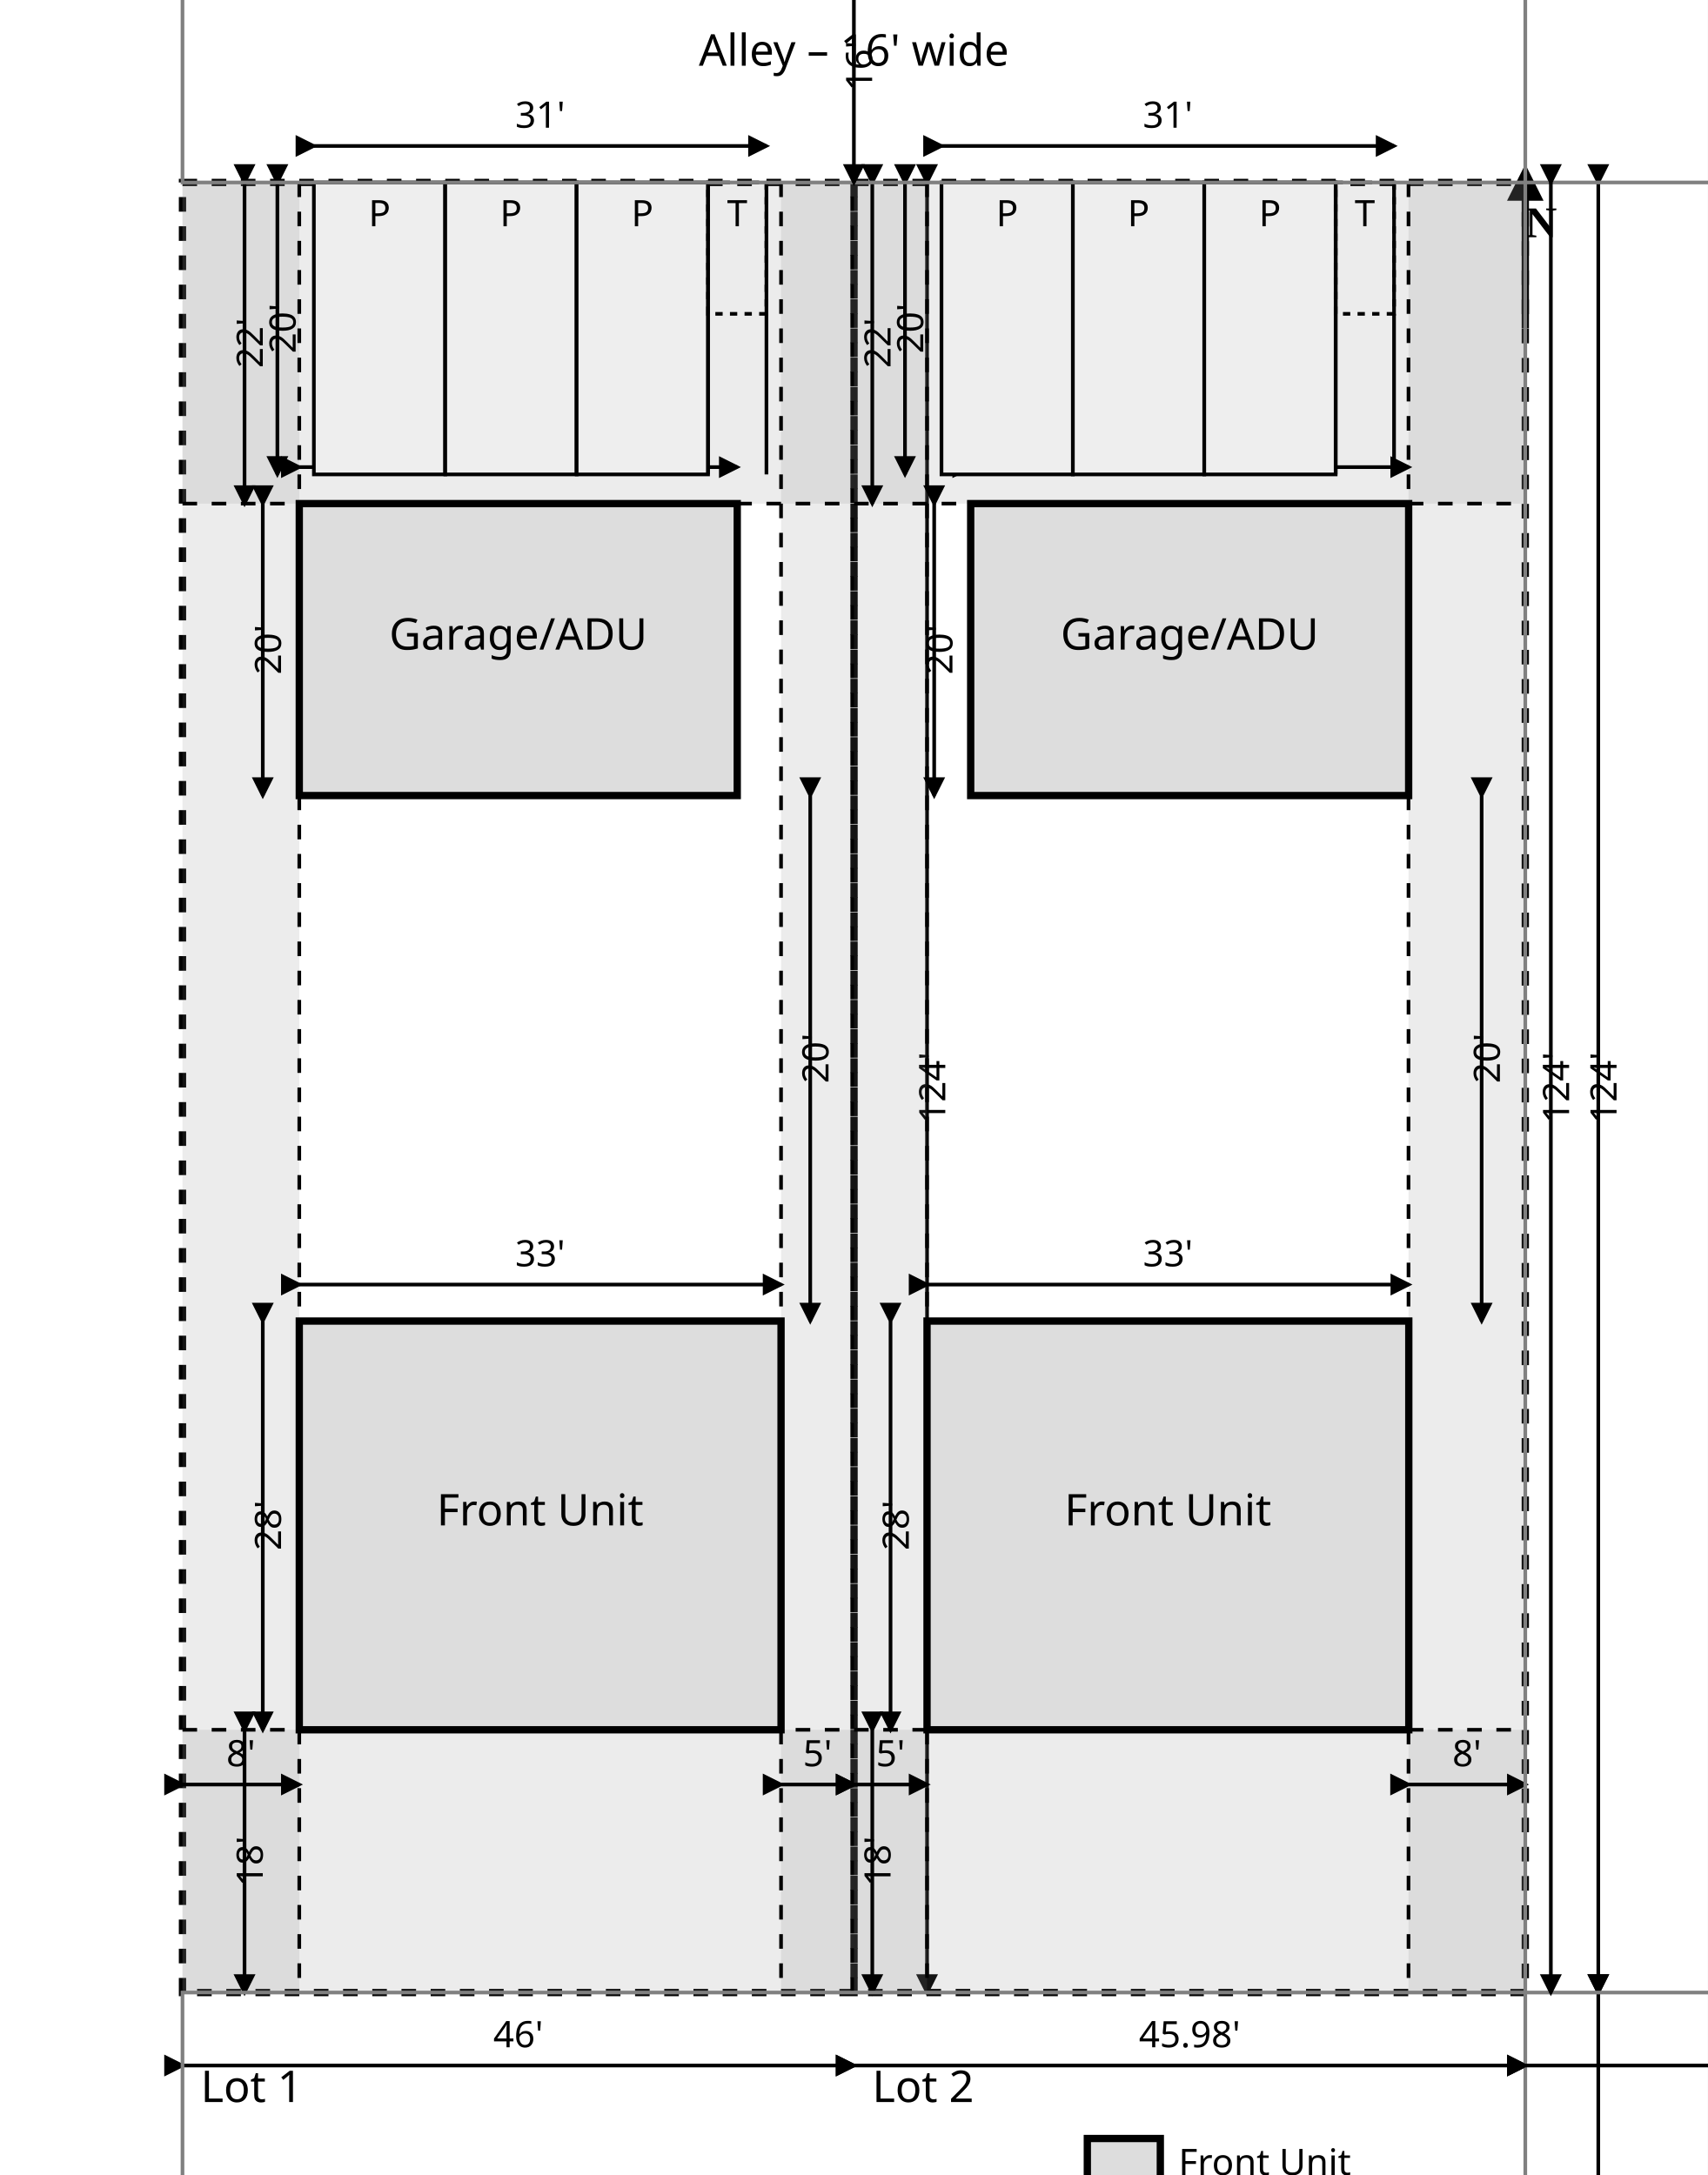
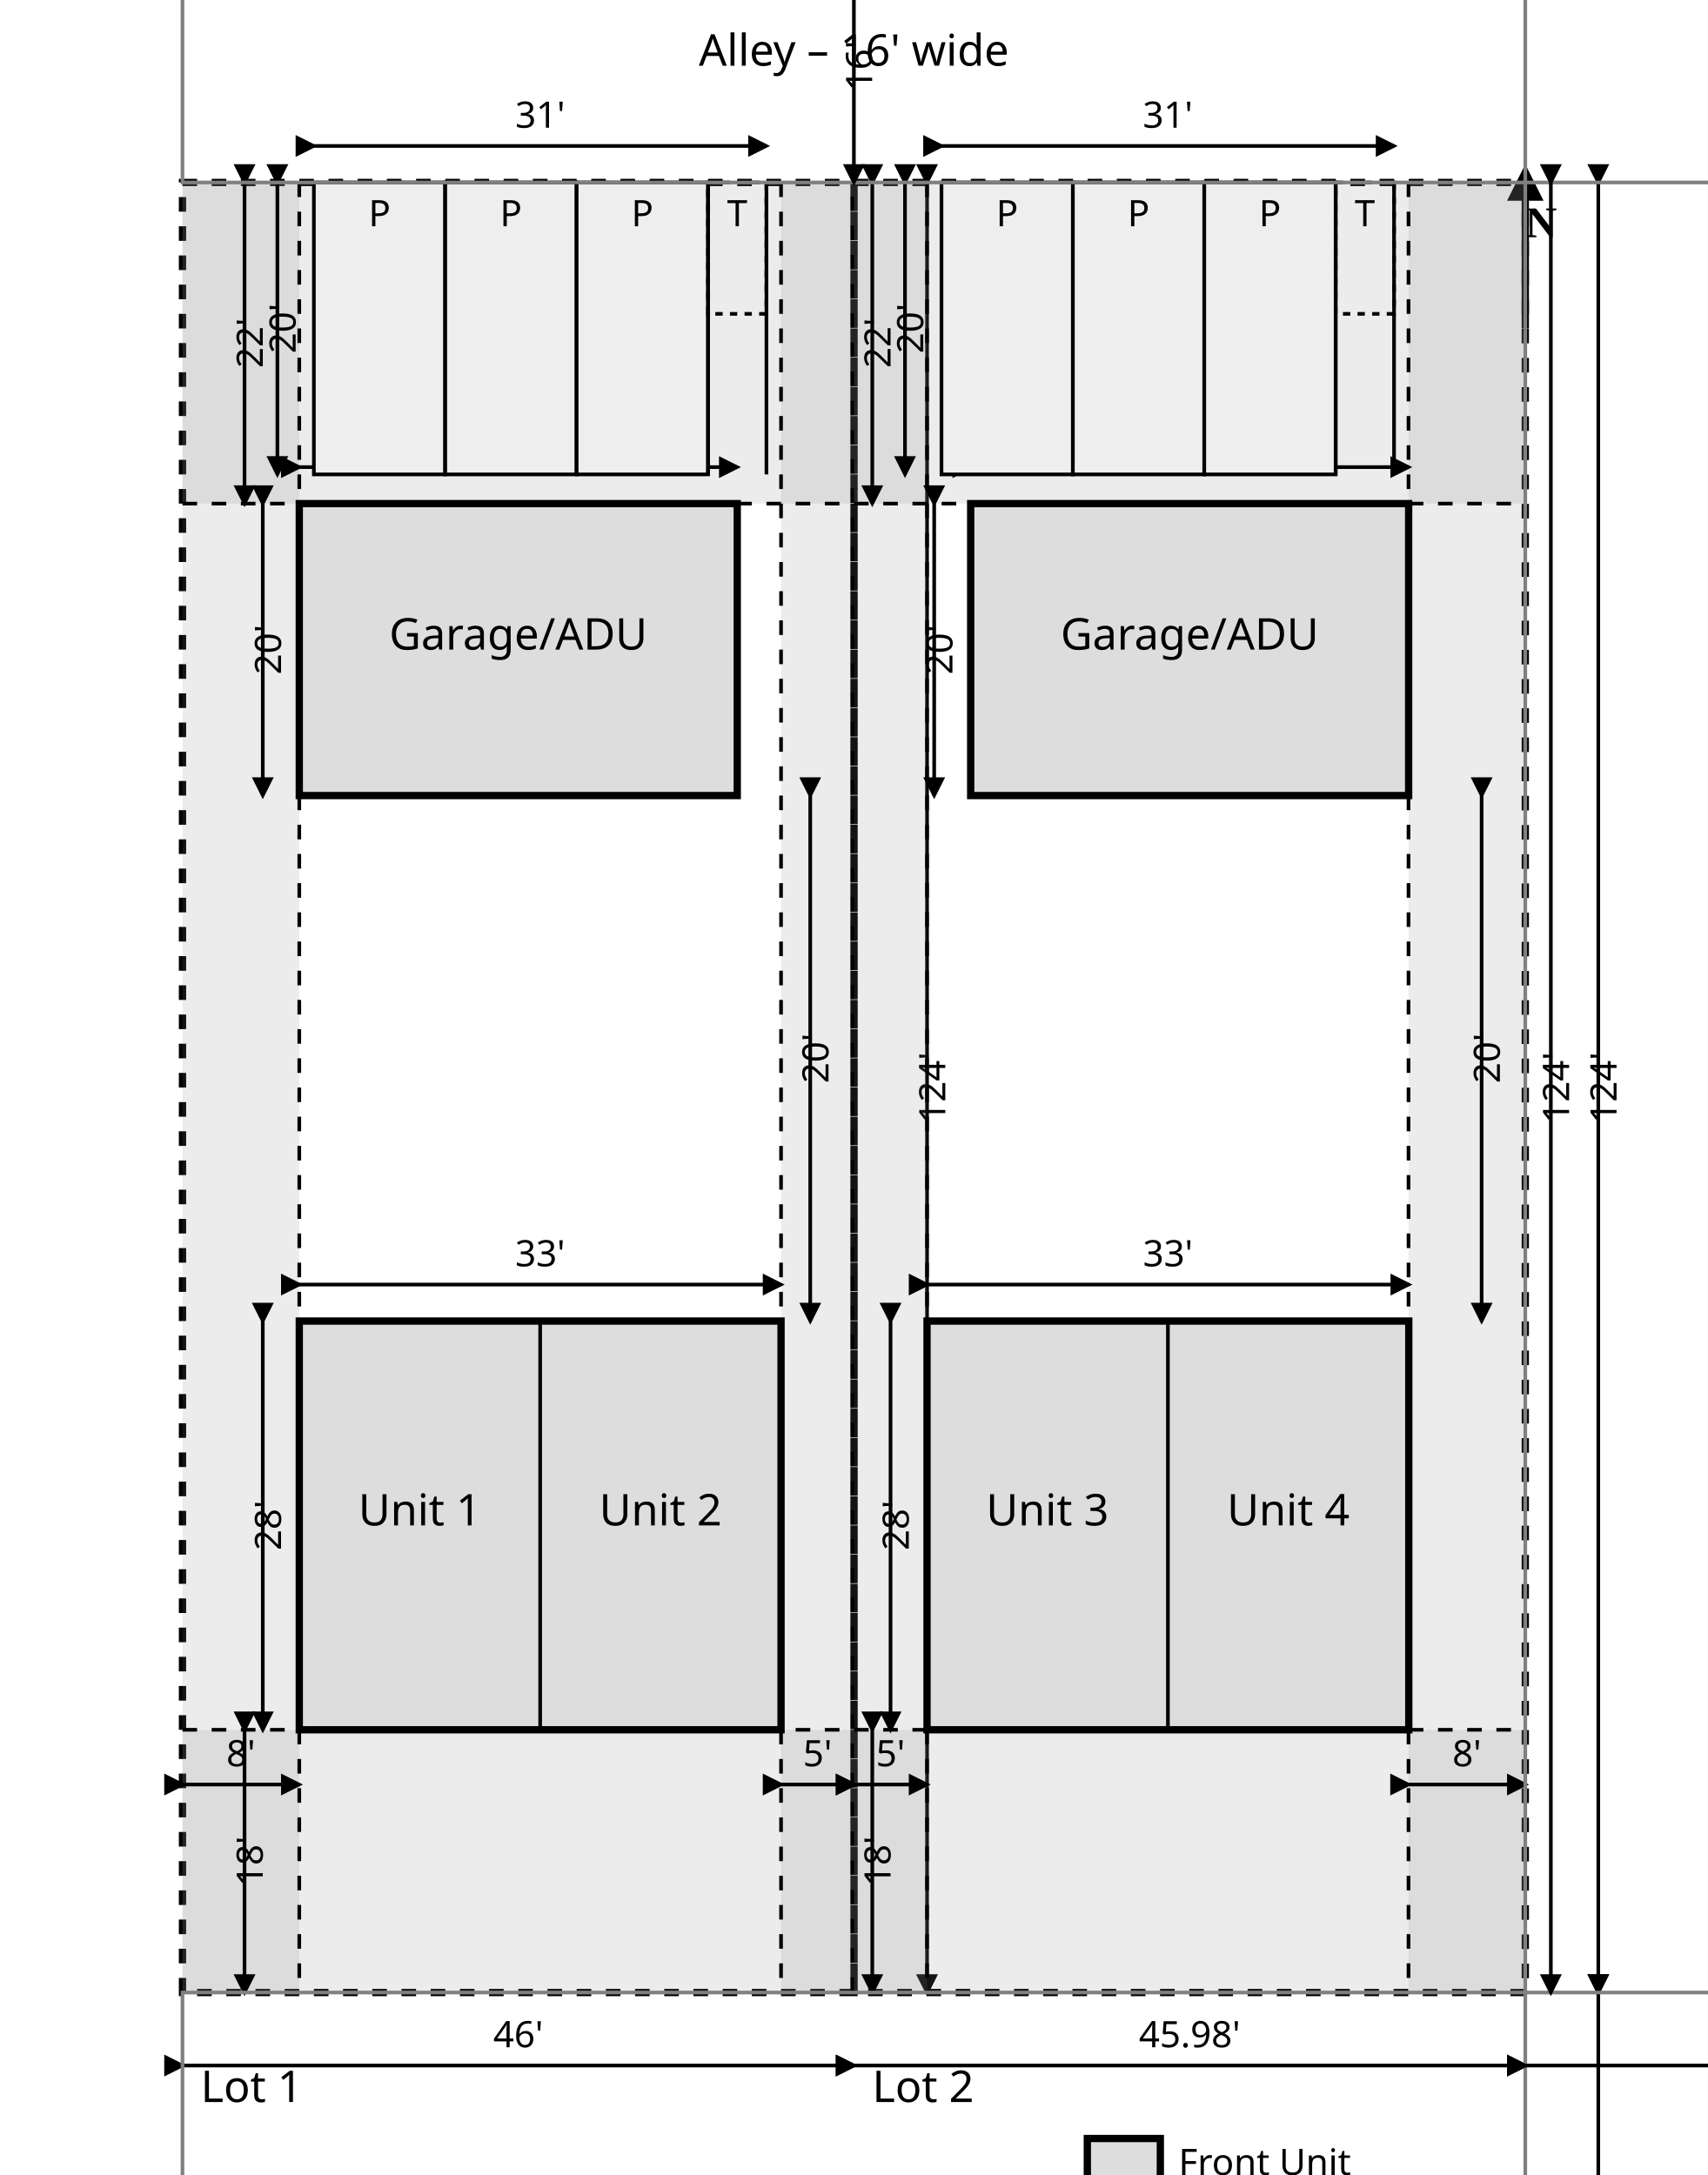
<svg xmlns="http://www.w3.org/2000/svg" baseProfile="full" height="596" version="1.1" width="467.92">
  <defs>
    <marker id="id1" markerHeight="6" markerWidth="6" orient="auto" refX="5" refY="3">
      <path d="M0,0 L6,3 L0,6 Z" fill="black" />
    </marker>
  </defs>
  <rect fill="white" height="100%" width="100%" x="0" y="0" />
  <line stroke="black" stroke-width="2" x1="417.92" x2="417.92" y1="90" y2="50" />
  <polygon fill="black" points="412.92,55 422.92,55 417.92,45" />
  <text font-size="12" font-weight="bold" x="417.92" y="65">N</text>
  <rect fill="none" height="496" stroke="black" stroke-dasharray="4,4" stroke-width="2" width="184" x="50" y="50" />
  <text font-family="sans-serif" font-size="12" x="55" y="576">Lot 1</text>
  <line marker-end="url(#id1)" marker-start="url(#id1)" stroke="black" stroke-width="1" x1="50" x2="234" y1="566" y2="566" />
  <text font-family="sans-serif" font-size="10" text-anchor="middle" x="142.0" y="561">46'</text>
  <line marker-end="url(#id1)" marker-start="url(#id1)" stroke="black" stroke-width="1" x1="254" x2="254" y1="50" y2="546" />
  <text font-family="sans-serif" font-size="10" text-anchor="middle" transform="rotate(-90,259,298.0)" x="259" y="298.0">124'</text>
  <rect fill="grey" fill-opacity="0.15" height="72" stroke="none" width="184" x="50" y="474" />
  <rect fill="grey" fill-opacity="0.15" height="88" stroke="none" width="184" x="50" y="50" />
  <rect fill="grey" fill-opacity="0.15" height="496" stroke="none" width="32" x="50" y="50" />
  <rect fill="grey" fill-opacity="0.15" height="496" stroke="none" width="20" x="214" y="50" />
  <line fill="none" stroke="black" stroke-dasharray="4,4" stroke-width="1" x1="50" x2="234" y1="474" y2="474" />
  <line fill="none" stroke="black" stroke-dasharray="4,4" stroke-width="1" x1="50" x2="234" y1="138" y2="138" />
  <line fill="none" stroke="black" stroke-dasharray="4,4" stroke-width="1" x1="82" x2="82" y1="50" y2="546" />
  <line fill="none" stroke="black" stroke-dasharray="4,4" stroke-width="1" x1="214" x2="214" y1="50" y2="546" />
  <line marker-end="url(#id1)" marker-start="url(#id1)" stroke="black" stroke-width="1" x1="67" x2="67" y1="474" y2="546" />
  <text font-family="sans-serif" font-size="10" text-anchor="middle" transform="rotate(-90,72,510.0)" x="72" y="510.0">18'</text>
  <line marker-end="url(#id1)" marker-start="url(#id1)" stroke="black" stroke-width="1" x1="67" x2="67" y1="50" y2="138" />
  <text font-family="sans-serif" font-size="10" text-anchor="middle" transform="rotate(-90,72,94.0)" x="72" y="94.0">22'</text>
  <line marker-end="url(#id1)" marker-start="url(#id1)" stroke="black" stroke-width="1" x1="50" x2="82" y1="489" y2="489" />
  <text font-family="sans-serif" font-size="10" text-anchor="middle" x="66.0" y="484">8'</text>
  <line marker-end="url(#id1)" marker-start="url(#id1)" stroke="black" stroke-width="1" x1="214" x2="234" y1="489" y2="489" />
  <text font-family="sans-serif" font-size="10" text-anchor="middle" x="224.0" y="484">5'</text>
  <rect fill="#dddddd" height="112" stroke="black" stroke-width="2" width="132" x="82" y="362" />
-   <text alignment-baseline="middle" font-family="sans-serif" font-size="12" text-anchor="middle" x="148.0" y="418.0">Front Unit</text>
+   <line stroke="black" stroke-width="1" x1="148.0" x2="148.0" y1="362" y2="474" />
+   <text alignment-baseline="middle" font-family="sans-serif" font-size="12" text-anchor="middle" x="115.0" y="418.0">Unit 1</text>
+   <text alignment-baseline="middle" font-family="sans-serif" font-size="12" text-anchor="middle" x="181.0" y="418.0">Unit 2</text>
  <line marker-end="url(#id1)" marker-start="url(#id1)" stroke="black" stroke-width="1" x1="82" x2="214" y1="352" y2="352" />
  <text font-family="sans-serif" font-size="10" text-anchor="middle" x="148.0" y="347">33'</text>
  <line marker-end="url(#id1)" marker-start="url(#id1)" stroke="black" stroke-width="1" x1="72" x2="72" y1="362" y2="474" />
  <text font-family="sans-serif" font-size="10" text-anchor="middle" transform="rotate(-90,77,418.0)" x="77" y="418.0">28'</text>
  <rect fill="#dddddd" height="80" stroke="black" stroke-width="2" width="120" x="82.0" y="138" />
  <text alignment-baseline="middle" font-family="sans-serif" font-size="12" text-anchor="middle" x="142.0" y="178.0">Garage/ADU</text>
  <line marker-end="url(#id1)" marker-start="url(#id1)" stroke="black" stroke-width="1" x1="82.0" x2="202.0" y1="128" y2="128" />
  <text font-family="sans-serif" font-size="10" text-anchor="middle" x="142.0" y="123">30'</text>
  <line marker-end="url(#id1)" marker-start="url(#id1)" stroke="black" stroke-width="1" x1="72.0" x2="72.0" y1="138" y2="218" />
  <text font-family="sans-serif" font-size="10" text-anchor="middle" transform="rotate(-90,77.0,178.0)" x="77.0" y="178.0">20'</text>
  <line marker-end="url(#id1)" marker-start="url(#id1)" stroke="black" stroke-width="1" x1="222.0" x2="222.0" y1="218" y2="362" />
  <text font-family="sans-serif" font-size="10" text-anchor="middle" transform="rotate(-90,227.0,290.0)" x="227.0" y="290.0">20'</text>
  <rect fill="#eeeeee" height="80" stroke="black" stroke-width="1" width="36" x="86.0" y="50" />
  <text font-family="sans-serif" font-size="10" text-anchor="middle" x="104.0" y="62">P</text>
  <line stroke="black" stroke-width="1" x1="122.0" x2="122.0" y1="50" y2="130" />
  <rect fill="#eeeeee" height="80" stroke="black" stroke-width="1" width="36" x="122.0" y="50" />
  <text font-family="sans-serif" font-size="10" text-anchor="middle" x="140.0" y="62">P</text>
  <line stroke="black" stroke-width="1" x1="158.0" x2="158.0" y1="50" y2="130" />
  <rect fill="#eeeeee" height="80" stroke="black" stroke-width="1" width="36" x="158.0" y="50" />
  <text font-family="sans-serif" font-size="10" text-anchor="middle" x="176.0" y="62">P</text>
  <line stroke="black" stroke-width="1" x1="194.0" x2="194.0" y1="50" y2="130" />
  <rect fill="none" height="36" stroke="black" stroke-dasharray="2,2" stroke-width="1" width="16" x="194.0" y="50" />
  <text font-family="sans-serif" font-size="10" text-anchor="middle" x="202.0" y="62">T</text>
  <line stroke="black" stroke-width="1" x1="210.0" x2="210.0" y1="50" y2="130" />
  <line marker-end="url(#id1)" marker-start="url(#id1)" stroke="black" stroke-width="1" x1="86.0" x2="210.0" y1="40" y2="40" />
  <text font-family="sans-serif" font-size="10" text-anchor="middle" x="148.0" y="35">31'</text>
  <line marker-end="url(#id1)" marker-start="url(#id1)" stroke="black" stroke-width="1" x1="76.0" x2="76.0" y1="50" y2="130" />
  <text font-family="sans-serif" font-size="10" text-anchor="middle" transform="rotate(-90,81.0,90.0)" x="81.0" y="90.0">20'</text>
  <rect fill="none" height="496" stroke="black" stroke-dasharray="4,4" stroke-width="2" width="183.92" x="234" y="50" />
  <text font-family="sans-serif" font-size="12" x="239" y="576">Lot 2</text>
  <line marker-end="url(#id1)" marker-start="url(#id1)" stroke="black" stroke-width="1" x1="234" x2="417.92" y1="566" y2="566" />
  <text font-family="sans-serif" font-size="10" text-anchor="middle" x="325.96" y="561">45.98'</text>
  <line marker-end="url(#id1)" marker-start="url(#id1)" stroke="black" stroke-width="1" x1="437.92" x2="437.92" y1="50" y2="546" />
  <text font-family="sans-serif" font-size="10" text-anchor="middle" transform="rotate(-90,442.92,298.0)" x="442.92" y="298.0">124'</text>
  <rect fill="grey" fill-opacity="0.15" height="72" stroke="none" width="183.92" x="234" y="474" />
  <rect fill="grey" fill-opacity="0.15" height="88" stroke="none" width="183.92" x="234" y="50" />
  <rect fill="grey" fill-opacity="0.15" height="496" stroke="none" width="20" x="234" y="50" />
  <rect fill="grey" fill-opacity="0.15" height="496" stroke="none" width="32" x="385.92" y="50" />
  <line fill="none" stroke="black" stroke-dasharray="4,4" stroke-width="1" x1="234" x2="417.92" y1="474" y2="474" />
  <line fill="none" stroke="black" stroke-dasharray="4,4" stroke-width="1" x1="234" x2="417.92" y1="138" y2="138" />
  <line fill="none" stroke="black" stroke-dasharray="4,4" stroke-width="1" x1="254" x2="254" y1="50" y2="546" />
  <line fill="none" stroke="black" stroke-dasharray="4,4" stroke-width="1" x1="385.92" x2="385.92" y1="50" y2="546" />
  <line marker-end="url(#id1)" marker-start="url(#id1)" stroke="black" stroke-width="1" x1="239" x2="239" y1="474" y2="546" />
  <text font-family="sans-serif" font-size="10" text-anchor="middle" transform="rotate(-90,244,510.0)" x="244" y="510.0">18'</text>
  <line marker-end="url(#id1)" marker-start="url(#id1)" stroke="black" stroke-width="1" x1="239" x2="239" y1="50" y2="138" />
  <text font-family="sans-serif" font-size="10" text-anchor="middle" transform="rotate(-90,244,94.0)" x="244" y="94.0">22'</text>
  <line marker-end="url(#id1)" marker-start="url(#id1)" stroke="black" stroke-width="1" x1="234" x2="254" y1="489" y2="489" />
  <text font-family="sans-serif" font-size="10" text-anchor="middle" x="244.0" y="484">5'</text>
  <line marker-end="url(#id1)" marker-start="url(#id1)" stroke="black" stroke-width="1" x1="385.92" x2="417.92" y1="489" y2="489" />
  <text font-family="sans-serif" font-size="10" text-anchor="middle" x="401.92" y="484">8'</text>
  <rect fill="#dddddd" height="112" stroke="black" stroke-width="2" width="132" x="254" y="362" />
-   <text alignment-baseline="middle" font-family="sans-serif" font-size="12" text-anchor="middle" x="320.0" y="418.0">Front Unit</text>
+   <line stroke="black" stroke-width="1" x1="320.0" x2="320.0" y1="362" y2="474" />
+   <text alignment-baseline="middle" font-family="sans-serif" font-size="12" text-anchor="middle" x="287.0" y="418.0">Unit 3</text>
+   <text alignment-baseline="middle" font-family="sans-serif" font-size="12" text-anchor="middle" x="353.0" y="418.0">Unit 4</text>
  <line marker-end="url(#id1)" marker-start="url(#id1)" stroke="black" stroke-width="1" x1="254" x2="386" y1="352" y2="352" />
  <text font-family="sans-serif" font-size="10" text-anchor="middle" x="320.0" y="347">33'</text>
  <line marker-end="url(#id1)" marker-start="url(#id1)" stroke="black" stroke-width="1" x1="244" x2="244" y1="362" y2="474" />
  <text font-family="sans-serif" font-size="10" text-anchor="middle" transform="rotate(-90,249,418.0)" x="249" y="418.0">28'</text>
  <rect fill="#dddddd" height="80" stroke="black" stroke-width="2" width="120" x="265.96" y="138" />
  <text alignment-baseline="middle" font-family="sans-serif" font-size="12" text-anchor="middle" x="325.96" y="178.0">Garage/ADU</text>
  <line marker-end="url(#id1)" marker-start="url(#id1)" stroke="black" stroke-width="1" x1="265.96" x2="385.96" y1="128" y2="128" />
  <text font-family="sans-serif" font-size="10" text-anchor="middle" x="325.96" y="123">30'</text>
  <line marker-end="url(#id1)" marker-start="url(#id1)" stroke="black" stroke-width="1" x1="255.96" x2="255.96" y1="138" y2="218" />
  <text font-family="sans-serif" font-size="10" text-anchor="middle" transform="rotate(-90,260.96,178.0)" x="260.96" y="178.0">20'</text>
  <line marker-end="url(#id1)" marker-start="url(#id1)" stroke="black" stroke-width="1" x1="405.96" x2="405.96" y1="218" y2="362" />
  <text font-family="sans-serif" font-size="10" text-anchor="middle" transform="rotate(-90,410.96,290.0)" x="410.96" y="290.0">20'</text>
  <rect fill="#eeeeee" height="80" stroke="black" stroke-width="1" width="36" x="257.96" y="50" />
  <text font-family="sans-serif" font-size="10" text-anchor="middle" x="275.96" y="62">P</text>
  <line stroke="black" stroke-width="1" x1="293.96" x2="293.96" y1="50" y2="130" />
  <rect fill="#eeeeee" height="80" stroke="black" stroke-width="1" width="36" x="293.96" y="50" />
  <text font-family="sans-serif" font-size="10" text-anchor="middle" x="311.96" y="62">P</text>
  <line stroke="black" stroke-width="1" x1="329.96" x2="329.96" y1="50" y2="130" />
  <rect fill="#eeeeee" height="80" stroke="black" stroke-width="1" width="36" x="329.96" y="50" />
  <text font-family="sans-serif" font-size="10" text-anchor="middle" x="347.96" y="62">P</text>
  <line stroke="black" stroke-width="1" x1="365.96" x2="365.96" y1="50" y2="130" />
  <rect fill="none" height="36" stroke="black" stroke-dasharray="2,2" stroke-width="1" width="16" x="365.96" y="50" />
  <text font-family="sans-serif" font-size="10" text-anchor="middle" x="373.96" y="62">T</text>
  <line stroke="black" stroke-width="1" x1="381.96" x2="381.96" y1="50" y2="130" />
  <line marker-end="url(#id1)" marker-start="url(#id1)" stroke="black" stroke-width="1" x1="257.96" x2="381.96" y1="40" y2="40" />
  <text font-family="sans-serif" font-size="10" text-anchor="middle" x="319.96" y="35">31'</text>
  <line marker-end="url(#id1)" marker-start="url(#id1)" stroke="black" stroke-width="1" x1="247.96" x2="247.96" y1="50" y2="130" />
  <text font-family="sans-serif" font-size="10" text-anchor="middle" transform="rotate(-90,252.96,90.0)" x="252.96" y="90.0">20'</text>
  <rect fill="none" height="64" stroke="gray" stroke-width="1" width="367.92" x="50" y="-14" />
  <text font-family="sans-serif" font-size="12" text-anchor="middle" x="233.96" y="18">Alley – 16' wide</text>
  <line marker-end="url(#id1)" marker-start="url(#id1)" stroke="black" stroke-width="1" x1="233.96" x2="233.96" y1="-14" y2="50" />
  <text font-family="sans-serif" font-size="10" text-anchor="middle" transform="rotate(-90,238.96,18.0)" x="238.96" y="18.0">16'</text>
  <rect fill="none" height="240" stroke="gray" stroke-width="1" width="367.92" x="50" y="546" />
  <text font-family="sans-serif" font-size="12" text-anchor="middle" x="233.96" y="666">22nd Ave S – 60' wide</text>
  <line marker-end="url(#id1)" marker-start="url(#id1)" stroke="black" stroke-width="1" x1="437.92" x2="437.92" y1="546" y2="786" />
  <text font-family="sans-serif" font-size="10" text-anchor="middle" transform="rotate(-90,442.92,666.0)" x="442.92" y="666.0">60'</text>
  <rect fill="none" height="496" stroke="gray" stroke-width="1" width="200" x="417.92" y="50" />
  <text font-family="sans-serif" font-size="12" text-anchor="middle" transform="rotate(-90,517.92,298.0)" x="517.92" y="298.0">27th St S – 50' wide</text>
  <line marker-end="url(#id1)" marker-start="url(#id1)" stroke="black" stroke-width="1" x1="417.92" x2="617.92" y1="566" y2="566" />
  <text font-family="sans-serif" font-size="10" text-anchor="middle" x="517.92" y="561">50'</text>
  <line marker-end="url(#id1)" marker-start="url(#id1)" stroke="black" stroke-width="1" x1="424.92" x2="424.92" y1="50" y2="546" />
  <text font-family="sans-serif" font-size="10" text-anchor="middle" transform="rotate(-90,429.92,298.0)" x="429.92" y="298.0">124'</text>
  <rect fill="#dddddd" height="12" stroke="black" stroke-width="2" width="20" x="297.92" y="586" />
  <text font-family="sans-serif" font-size="10" x="322.92" y="596">Front Unit</text>
  <rect fill="#dddddd" height="12" stroke="black" stroke-width="2" width="20" x="297.92" y="604" />
  <text font-family="sans-serif" font-size="10" x="322.92" y="614">Garage/ADU</text>
  <rect fill="#eeeeee" height="12" stroke="black" stroke-width="1" width="20" x="297.92" y="622" />
  <text font-family="sans-serif" font-size="10" x="322.92" y="632">Parking</text>
  <rect fill="none" height="12" stroke="black" stroke-dasharray="2,2" stroke-width="1" width="20" x="297.92" y="640" />
  <text font-family="sans-serif" font-size="10" x="322.92" y="650">Trash</text>
  <text font-family="sans-serif" font-size="10" x="297.92" y="666">P = Parking Stall (9' x 20')</text>
  <text font-family="sans-serif" font-size="10" x="297.92" y="678">T = Trash Pad (4' x 9')</text>
  <text font-family="sans-serif" font-size="10" x="297.92" y="690">F = Front Unit (2-story)</text>
  <text font-family="sans-serif" font-size="10" x="297.92" y="702">A = Garage/ADU (1 bed over garage)</text>
  <text font-family="sans-serif" font-size="10" x="297.92" y="714">D = Driveway</text>
  <text font-family="sans-serif" font-size="10" x="297.92" y="726">Dashed Line = Setback</text>
  <text font-family="sans-serif" font-size="10" x="297.92" y="738">Solid Line = Structure</text>
</svg>
